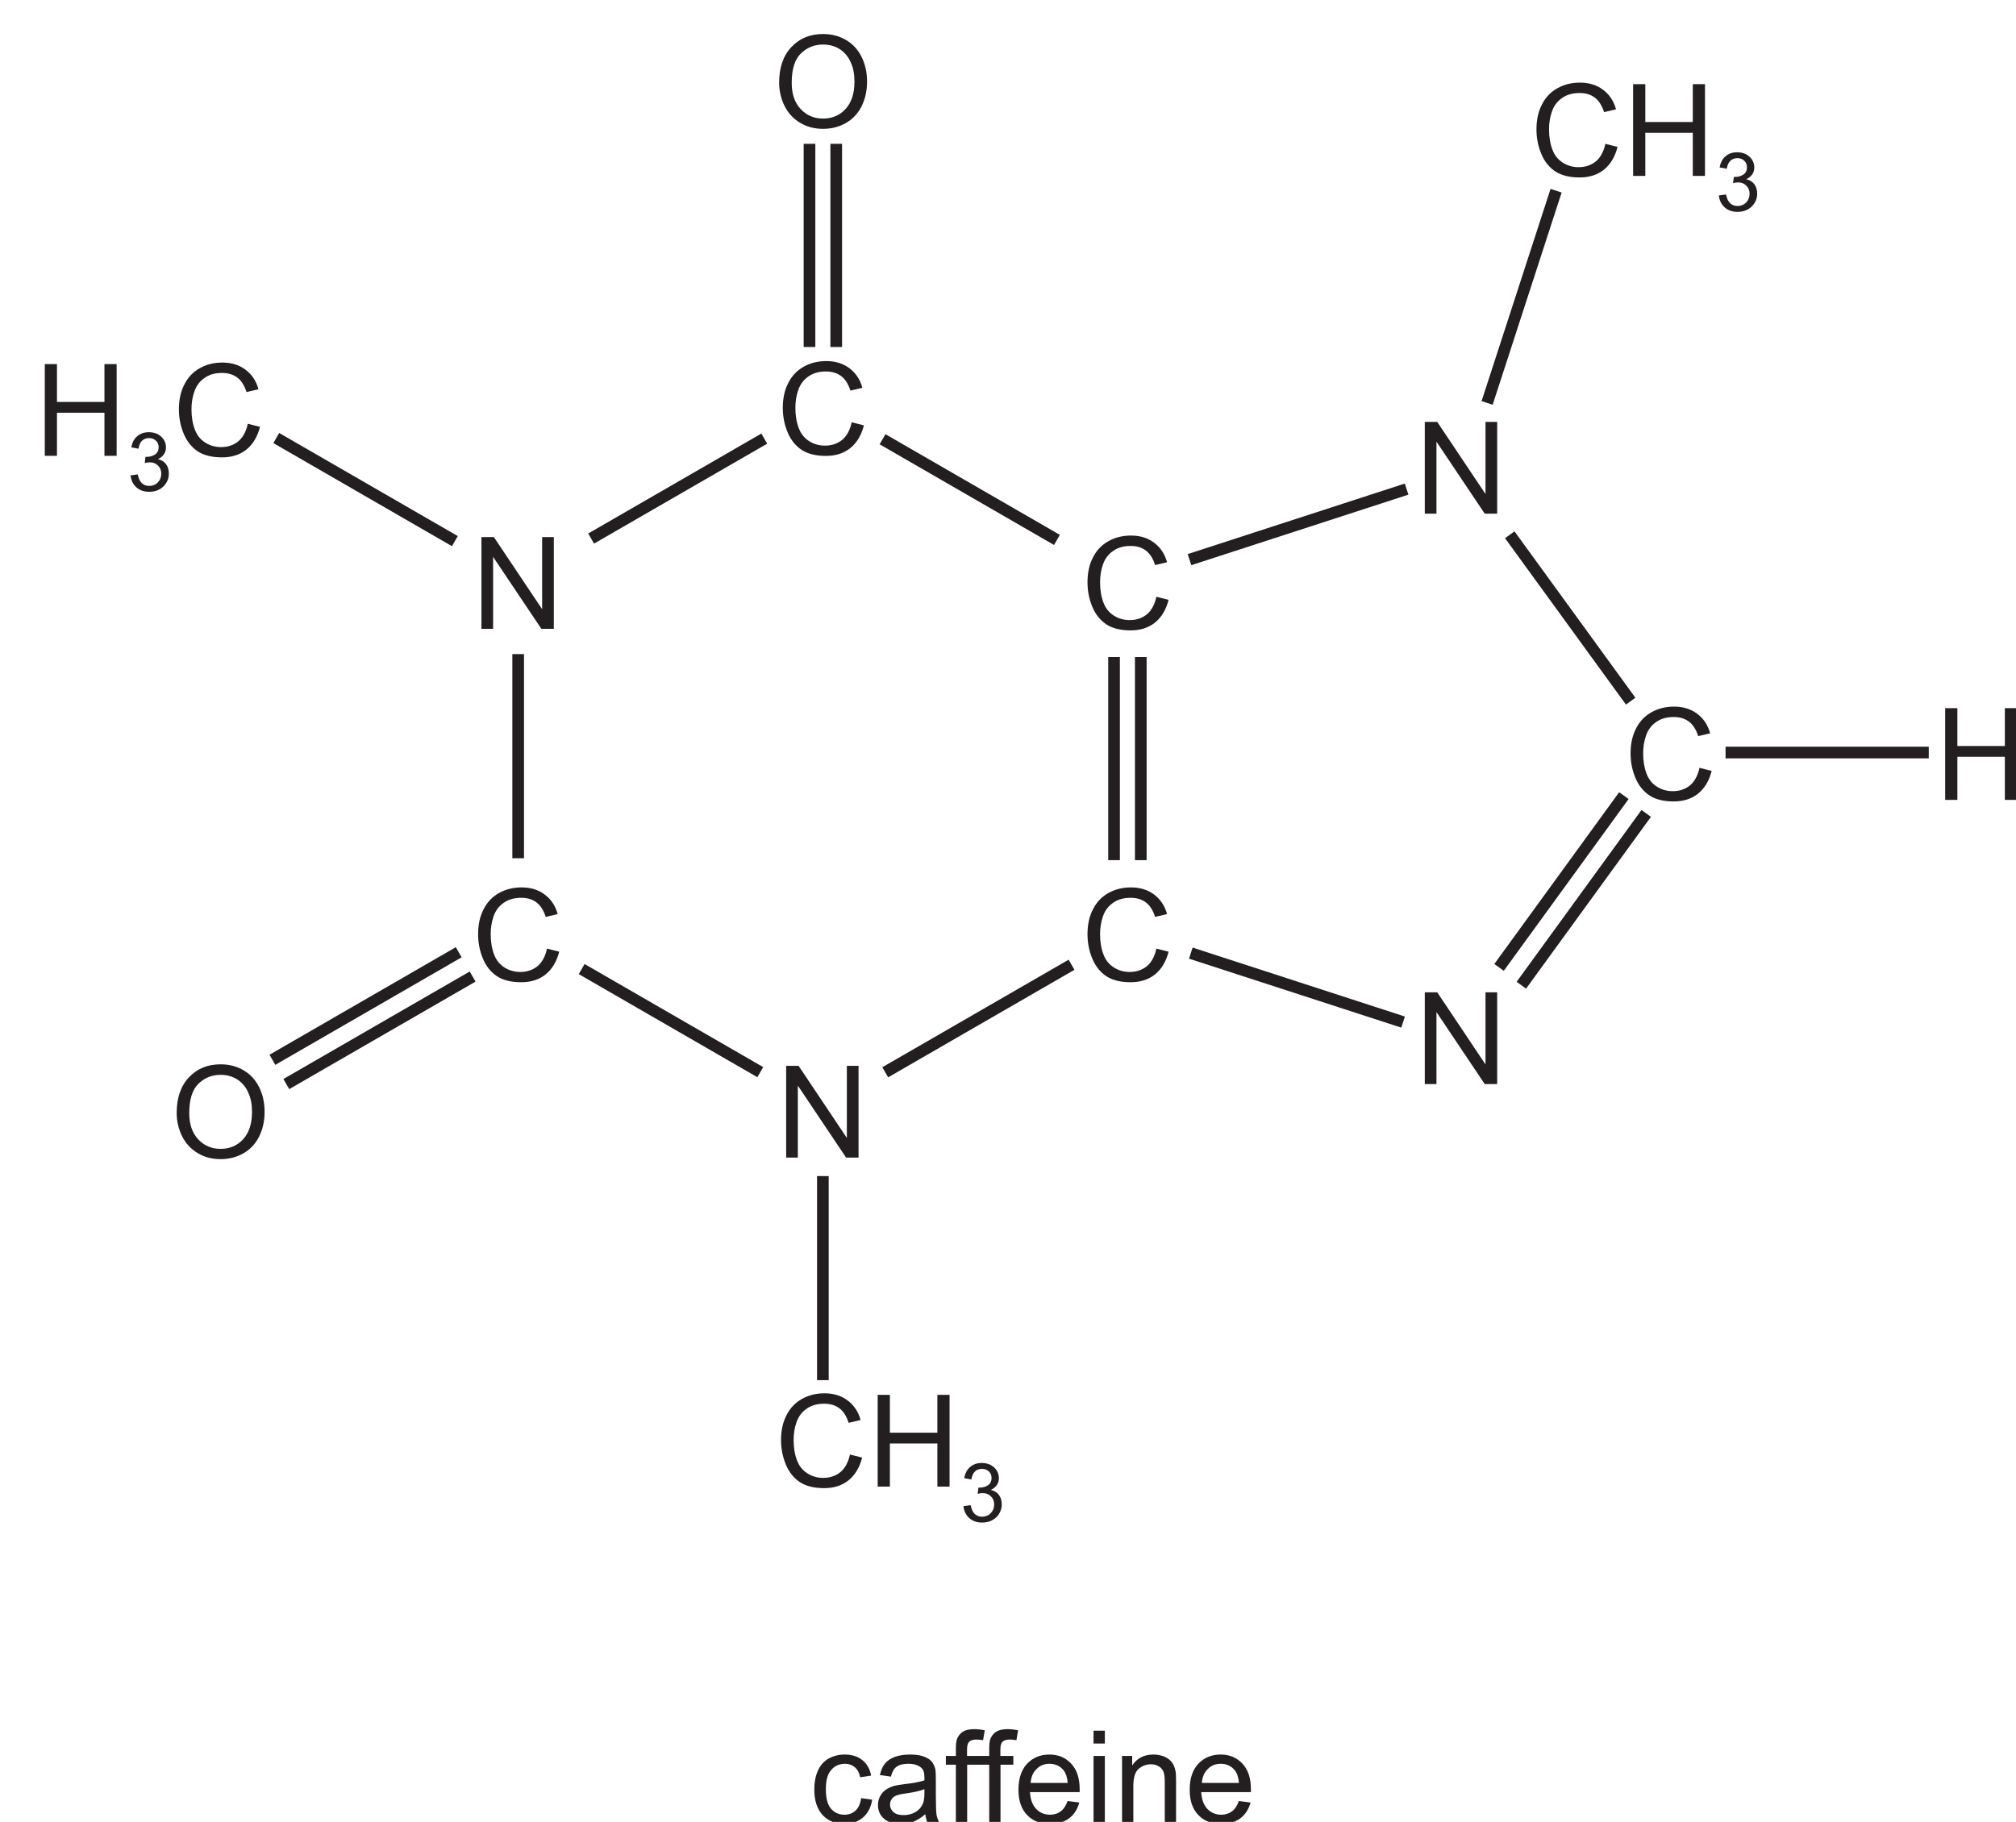
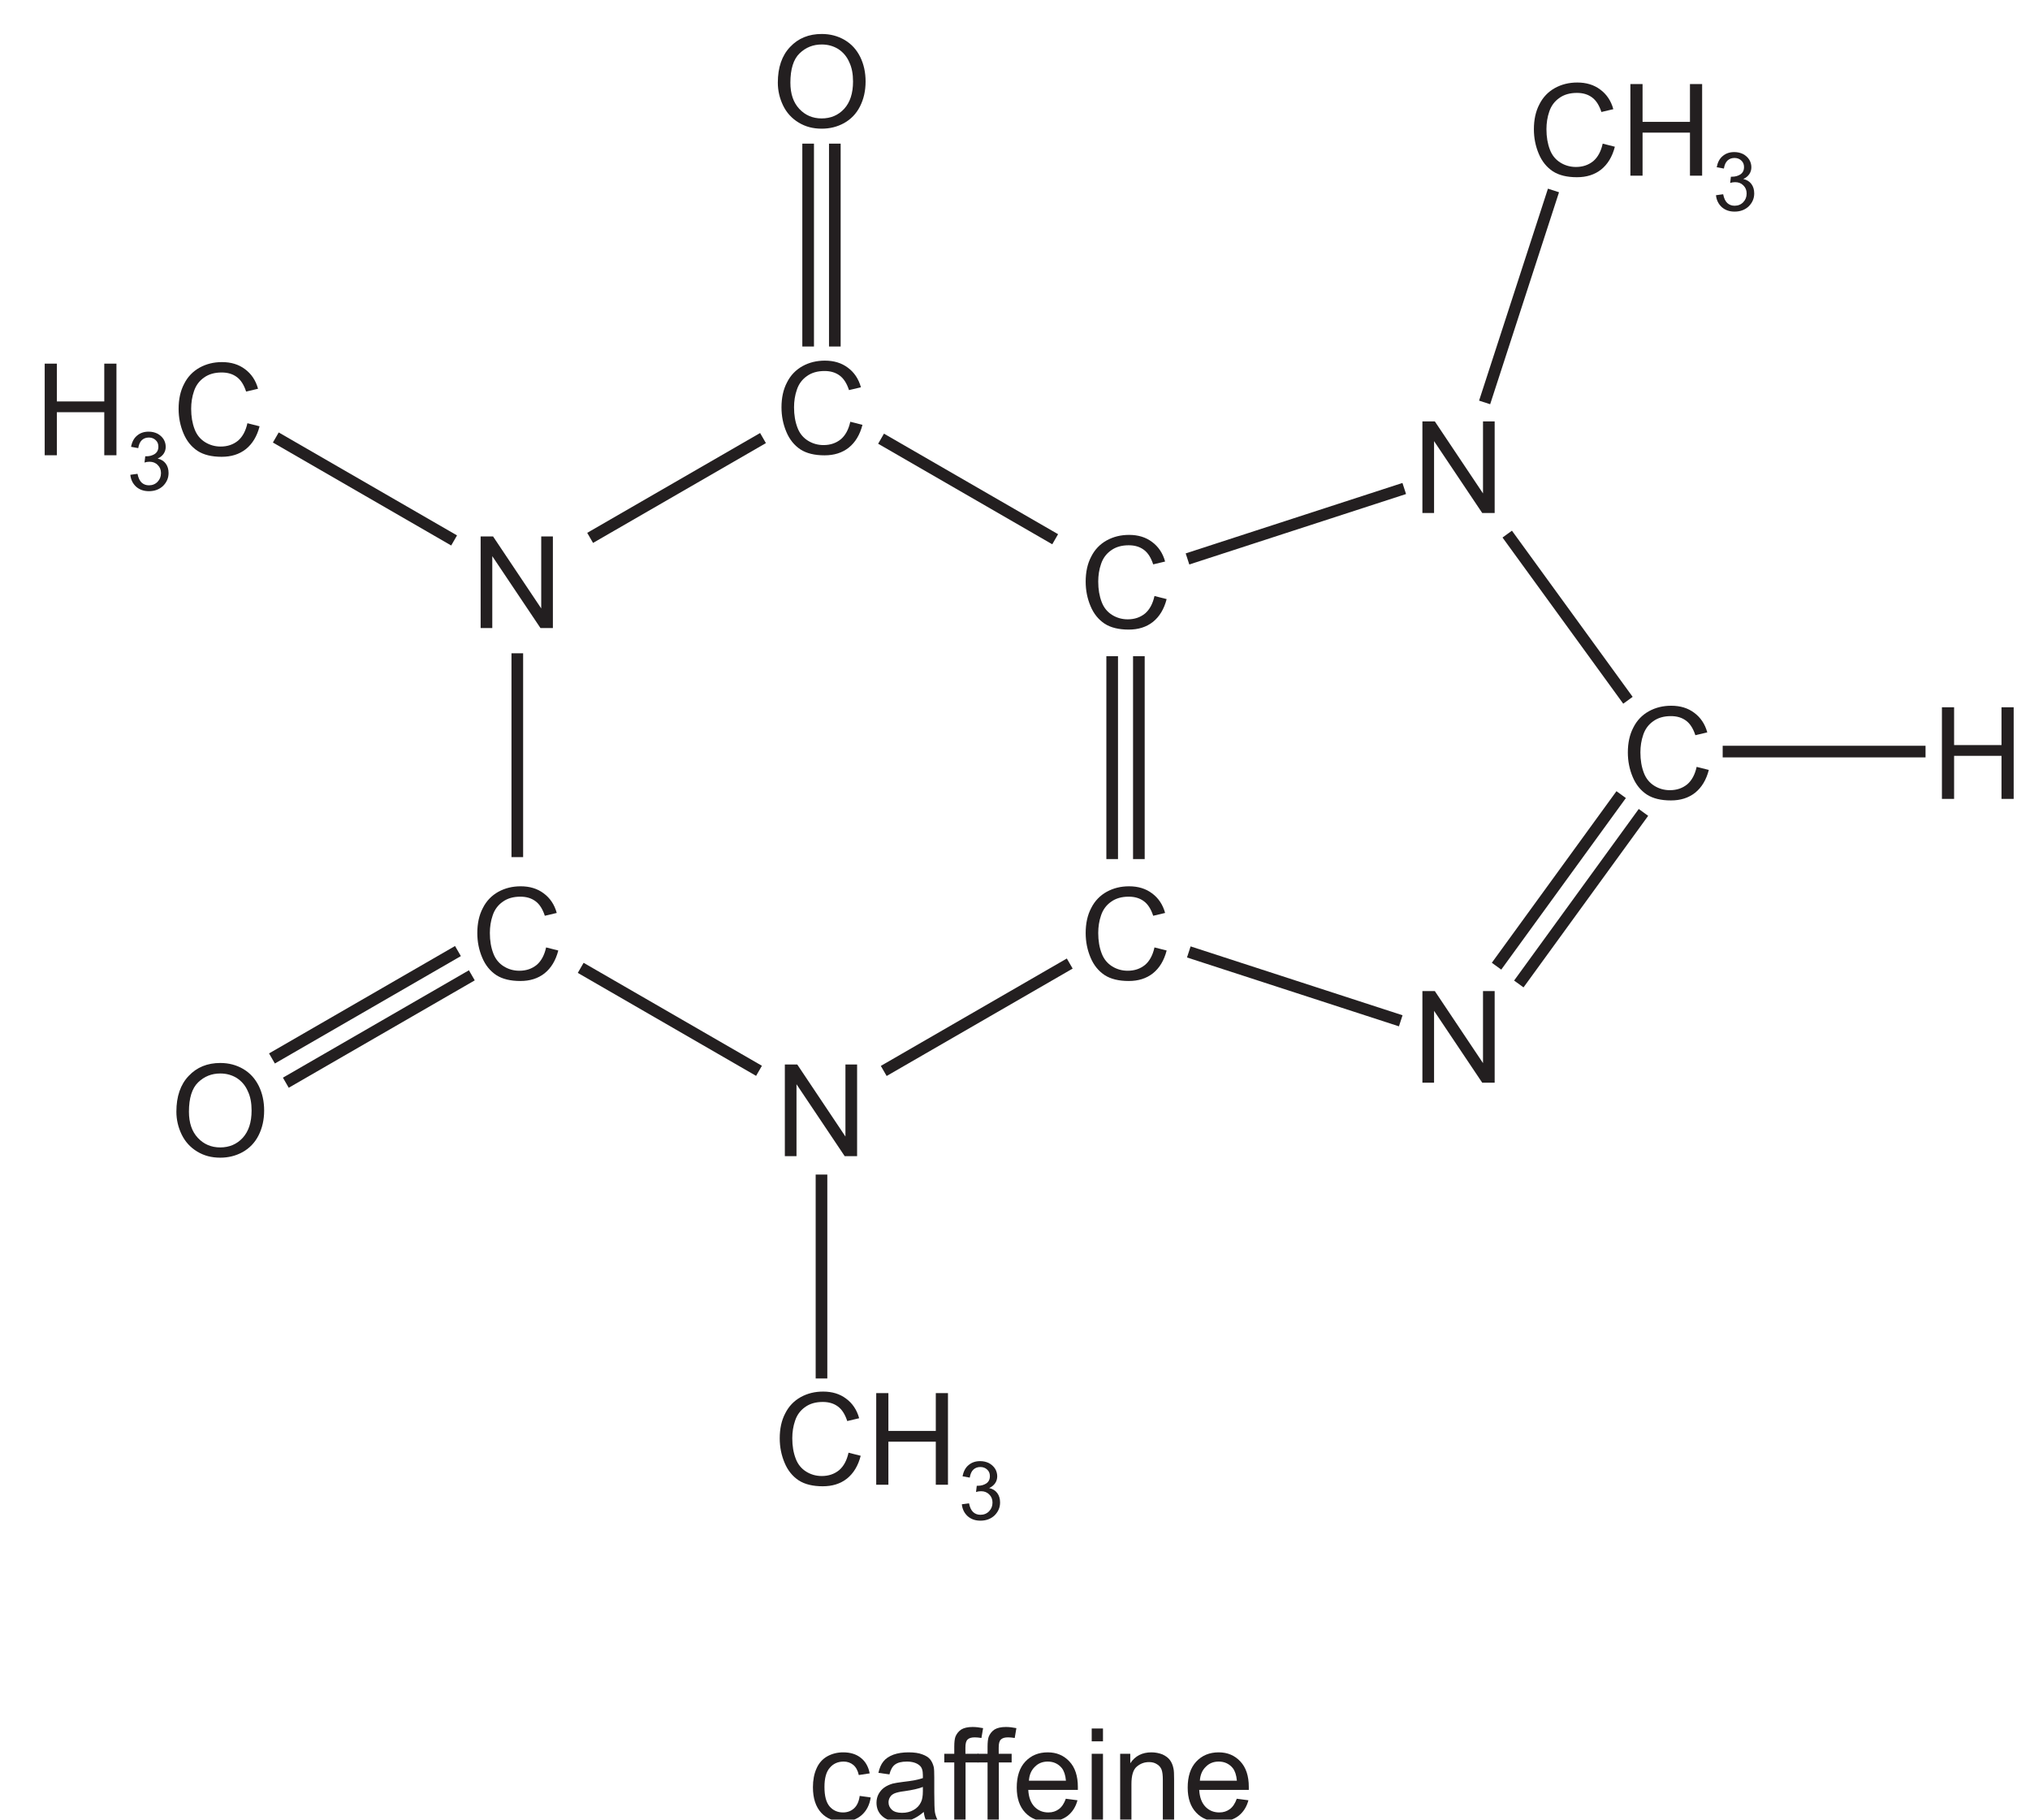
- <svg xmlns="http://www.w3.org/2000/svg" xmlns:xlink="http://www.w3.org/1999/xlink" data-id="0620_2022ON_11_q08_figA" data-width-mm="60.96" data-height-mm="55.1" data-measure="false" data-source="0620/11 ON 2022 p4" version="1.1" width="172.8" height="156.200" viewBox="0 0 172.8 156.200">
+ <svg xmlns="http://www.w3.org/2000/svg" xmlns:xlink="http://www.w3.org/1999/xlink" data-id="0620_2022ON_11_q08_figA" data-width-mm="61.49" data-height-mm="55.1" data-measure="false" data-source="0620/11 ON 2022 p4" version="1.1" width="174.292" height="156.200" viewBox="0 0 174.292 156.200">
  <defs>
    <clipPath id="clip_1">
-       <path transform="matrix(1,0,0,-1,-209.200,547.2)" d="M209.2 391H382V547.2H209.2Z" />
+       <path transform="matrix(1,0,0,-1,-209.200,547.2)" d="M209.2 391H383.492V547.2H209.2Z" />
    </clipPath>
    <clipPath id="clip_2">
      <path transform="matrix(1,0,0,-1,-209.200,547.2)" d="M0 0H595V842H0Z" />
    </clipPath>
    <path id="font_3_28" d="M.166 0V.561L.542 0H.639V.715H.548V.153L.172 .715H.075V0H.166Z" />
    <path id="font_3_29" d="M.088 .169C.115 .113 .156 .068 .209 .036 .263 .003 .322-.012 .390-.012 .452-.012 .510 .002 .563 .031 .617 .061 .659 .104 .688 .161 .717 .218 .732 .283 .732 .356 .732 .427 .718 .491 .690 .548 .662 .604 .623 .648 .569 .680 .516 .711 .457 .727 .390 .727 .289 .727 .207 .694 .143 .626 .079 .559 .047 .466 .047 .347 .047 .285 .061 .225 .088 .169M.217 .576C.266 .623 .323 .645 .390 .645 .438 .645 .480 .633 .518 .610 .556 .585 .585 .552 .604 .508 .625 .465 .634 .414 .634 .356 .634 .264 .611 .194 .565 .143 .519 .093 .460 .068 .389 .068 .319 .068 .261 .093 .215 .142 .168 .192 .145 .260 .145 .347 .145 .453 .169 .530 .217 .576Z" />
    <path id="font_3_18" d="M.513 .114C.475 .083 .430 .068 .377 .068 .334 .068 .293 .079 .256 .102 .219 .125 .191 .158 .174 .203 .156 .25 .147 .302 .147 .363 .147 .410 .154 .457 .169 .500 .184 .545 .210 .580 .247 .606 .284 .633 .330 .646 .385 .646 .433 .646 .472 .634 .504 .610 .535 .587 .559 .549 .576 .497L.669 .519C.651 .585 .616 .636 .567 .672 .518 .709 .458 .727 .388 .727 .323 .727 .266 .713 .213 .684 .161 .655 .120 .613 .092 .557 .063 .502 .049 .437 .049 .362 .049 .294 .062 .230 .087 .171 .112 .111 .149 .066 .197 .034 .245 .003 .308-.012 .385-.012 .459-.012 .522 .007 .574 .048 .625 .089 .661 .148 .681 .226L.586 .250C.573 .190 .548 .144 .513 .114Z" />
    <path id="font_3_23" d="M.175 0V.336H.545V0H.640V.715H.545V.420H.175V.715H.080V0H.175Z" />
    <path id="font_3_8" d="M.112 .043C.154 .006 .206-.012 .269-.012 .338-.012 .396 .009 .442 .052 .487 .097 .510 .149 .510 .211 .510 .258 .498 .296 .475 .327 .452 .358 .419 .378 .376 .388 .409 .403 .433 .423 .450 .448 .467 .473 .475 .502 .475 .532 .475 .565 .466 .597 .449 .625 .431 .653 .406 .676 .373 .694 .340 .710 .305 .718 .265 .718 .209 .718 .161 .702 .123 .669 .085 .638 .061 .591 .050 .532L.138 .516C.145 .559 .159 .592 .182 .614 .205 .635 .233 .646 .268 .646 .302 .646 .330 .635 .352 .614 .375 .593 .385 .567 .385 .534 .385 .494 .370 .464 .340 .444 .310 .425 .276 .416 .239 .416 .235 .416 .230 .416 .224 .416L.215 .339C.239 .347 .260 .349 .277 .349 .317 .349 .351 .336 .377 .309 .404 .283 .417 .250 .417 .210 .417 .167 .403 .132 .375 .103 .347 .074 .311 .060 .269 .060 .234 .060 .204 .071 .180 .093 .156 .115 .139 .151 .129 .201L.041 .189C.047 .129 .071 .081 .112 .043Z" />
    <path id="font_3_43" d="M.360 .092C.337 .071 .308 .060 .274 .060 .231 .060 .196 .076 .169 .107 .142 .139 .129 .189 .129 .259 .129 .328 .143 .378 .171 .409 .198 .441 .234 .457 .279 .457 .308 .457 .333 .448 .354 .431 .375 .413 .389 .388 .397 .352L.482 .365C.472 .417 .449 .458 .413 .486 .377 .515 .331 .529 .275 .529 .231 .529 .189 .519 .151 .498 .114 .477 .085 .445 .067 .403 .048 .361 .039 .312 .039 .257 .039 .170 .061 .104 .104 .057 .147 .011 .204-.011 .275-.011 .331-.011 .379 .005 .418 .038 .457 .072 .481 .118 .490 .177L.404 .189C.398 .145 .383 .113 .360 .092Z" />
    <path id="font_3_41" d="M.421 0H.513C.502 .019 .495 .040 .491 .062 .488 .083 .486 .135 .486 .216V.333C.486 .372 .485 .399 .482 .414 .476 .438 .467 .458 .454 .474 .441 .490 .421 .503 .393 .513 .365 .524 .329 .529 .285 .529 .240 .529 .201 .523 .167 .511 .133 .498 .107 .481 .089 .458 .071 .436 .058 .406 .050 .369L.136 .357C.145 .394 .160 .420 .180 .434 .200 .449 .230 .457 .272 .457 .316 .457 .350 .446 .372 .426 .389 .412 .397 .388 .397 .351 .397 .348 .397 .340 .397 .328 .363 .316 .311 .306 .239 .298 .205 .294 .179 .289 .161 .285 .138 .278 .117 .269 .098 .256 .079 .243 .064 .226 .052 .205 .041 .185 .035 .161 .035 .136 .035 .093 .050 .057 .081 .030 .112 .002 .156-.011 .213-.011 .247-.011 .280-.005 .310 .005 .340 .017 .371 .036 .404 .064 .407 .039 .412 .018 .421 0M.397 .227C.397 .188 .392 .159 .382 .140 .370 .114 .351 .094 .324 .079 .298 .064 .268 .057 .234 .057 .199 .057 .173 .065 .156 .080 .138 .097 .129 .115 .129 .139 .129 .154 .133 .168 .141 .180 .149 .194 .161 .202 .176 .209 .191 .215 .217 .222 .253 .226 .317 .235 .365 .246 .397 .259V.227Z" />
    <path id="font_3_46" d="M.174 0V.450H.274V.518H.173V.566C.173 .597 .178 .618 .190 .629 .201 .640 .219 .646 .246 .646 .263 .646 .280 .644 .298 .641L.311 .718C.281 .724 .254 .727 .229 .727 .191 .727 .161 .720 .140 .707 .118 .692 .104 .673 .095 .651 .089 .634 .086 .608 .086 .573V.518H.008V.450H.086V0H.174Z" />
    <path id="font_3_45" d="M.365 .086C.342 .069 .315 .060 .283 .060 .239 .060 .203 .075 .174 .105 .145 .136 .129 .179 .126 .236H.513C.513 .246 .513 .254 .513 .259 .513 .345 .491 .411 .447 .458 .403 .505 .347 .529 .278 .529 .206 .529 .148 .505 .103 .457 .058 .409 .036 .341 .036 .254 .036 .170 .058 .105 .103 .058 .147 .011 .207-.011 .283-.011 .343-.011 .392 .003 .431 .032 .469 .061 .496 .102 .510 .155L.419 .167C.406 .130 .388 .103 .365 .086M.177 .416C.204 .444 .238 .457 .278 .457 .323 .457 .360 .440 .388 .406 .405 .384 .416 .352 .420 .308H.131C.134 .353 .149 .389 .177 .416Z" />
    <path id="font_3_49" d="M.153 .615V.715H.065V.615H.153M.153 0V.518H.065V0H.153Z" />
    <path id="font_3_53" d="M.153 0V.282C.153 .349 .167 .394 .194 .417 .222 .441 .253 .453 .291 .453 .314 .453 .334 .448 .351 .437 .369 .427 .381 .412 .388 .395 .395 .377 .398 .350 .398 .314V0H.486V.319C.486 .358 .485 .388 .481 .403 .476 .429 .467 .450 .454 .468 .441 .486 .421 .501 .395 .513 .369 .523 .340 .529 .309 .529 .237 .529 .182 .501 .144 .444V.518H.065V0H.153Z" />
  </defs>
  <g clip-path="url(#clip_1)">
    <g clip-path="url(#clip_2)">
      <use data-text="N" xlink:href="#font_3_28" transform="matrix(11,0,0,-11,66.560,99.247)" fill="#231f20" />
      <use data-text="O" xlink:href="#font_3_29" transform="matrix(11,0,0,-11,14.627,99.247)" fill="#231f20" />
      <use data-text="C" xlink:href="#font_3_18" transform="matrix(11,0,0,-11,40.442,84.080)" fill="#231f20" />
      <use data-text="C" xlink:href="#font_3_18" transform="matrix(11,0,0,-11,66.558,38.955)" fill="#231f20" />
      <use data-text="C" xlink:href="#font_3_18" transform="matrix(11,0,0,-11,92.675,84.080)" fill="#231f20" />
      <use data-text="C" xlink:href="#font_3_18" transform="matrix(11,0,0,-11,139.225,68.580)" fill="#231f20" />
      <use data-text="H" xlink:href="#font_3_23" transform="matrix(11,0,0,-11,165.850,68.580)" fill="#231f20" />
      <use data-text="C" xlink:href="#font_3_18" transform="matrix(11,0,0,-11,92.675,53.914)" fill="#231f20" />
      <use data-text="N" xlink:href="#font_3_28" transform="matrix(11,0,0,-11,121.300,44.039)" fill="#231f20" />
      <use data-text="N" xlink:href="#font_3_28" transform="matrix(11,0,0,-11,121.300,92.944)" fill="#231f20" />
      <use data-text="N" xlink:href="#font_3_28" transform="matrix(11,0,0,-11,40.441,53.914)" fill="#231f20" />
      <use data-text="H" xlink:href="#font_3_23" transform="matrix(11,0,0,-11,2.958,39.081)" fill="#231f20" />
      <use data-text="3" xlink:href="#font_3_8" transform="matrix(7,0,0,-7,10.903,42.081)" fill="#231f20" />
      <use data-text="C" xlink:href="#font_3_18" transform="matrix(11,0,0,-11,14.796,39.081)" fill="#231f20" />
      <use data-text="C" xlink:href="#font_3_18" transform="matrix(11,0,0,-11,131.158,15.081)" fill="#231f20" />
      <use data-text="H" xlink:href="#font_3_23" transform="matrix(11,0,0,-11,139.102,15.081)" fill="#231f20" />
      <use data-text="3" xlink:href="#font_3_8" transform="matrix(7,0,0,-7,147.044,18.081)" fill="#231f20" />
      <use data-text="C" xlink:href="#font_3_18" transform="matrix(11,0,0,-11,66.407,127.455)" fill="#231f20" />
      <use data-text="H" xlink:href="#font_3_23" transform="matrix(11,0,0,-11,74.351,127.455)" fill="#231f20" />
      <use data-text="3" xlink:href="#font_3_8" transform="matrix(7,0,0,-7,82.295,130.455)" fill="#231f20" />
      <path transform="matrix(1,0,0,-1,-209.200,547.2)" stroke-width="1" stroke-linecap="butt" stroke-miterlimit="10" stroke-linejoin="miter" fill="none" stroke="#231f20" d="M253.615 473.619V491.119M279.732 428.869V446.369M274.367 455.277 259.058 464.116M248.189 500.806 232.88 509.645M301.046 464.486 285.076 455.266M248.519 465.558 232.55 456.338M249.711 463.475 233.741 454.256M306.981 490.869V473.452M374.523 482.681H357.106M304.69 490.869V473.452" />
      <use data-text="O" xlink:href="#font_3_29" transform="matrix(11,0,0,-11,66.266,10.914)" fill="#231f20" />
      <path transform="matrix(1,0,0,-1,-209.200,547.2)" stroke-width="1" stroke-linecap="butt" stroke-miterlimit="10" stroke-linejoin="miter" fill="none" stroke="#231f20" d="M280.877 534.869V517.452M278.586 534.869V517.452M284.846 509.541 299.795 500.91M259.868 501.026 274.71 509.595M329.465 459.571 311.268 465.483M336.667 512.654 342.579 530.85M350.304 477.46 339.602 462.732M348.391 478.987 337.69 464.259M338.608 501.35 348.972 487.086M311.156 499.219 329.766 505.266" />
      <use data-text="c" xlink:href="#font_3_43" transform="matrix(11,0,0,-11,69.368,156.247)" fill="#231f20" />
      <use data-text="a" xlink:href="#font_3_41" transform="matrix(11,0,0,-11,74.869,156.247)" fill="#231f20" />
      <use data-text="f" xlink:href="#font_3_46" transform="matrix(11,0,0,-11,80.986,156.247)" fill="#231f20" />
      <use data-text="f" xlink:href="#font_3_46" transform="matrix(11,0,0,-11,83.844,156.247)" fill="#231f20" />
      <use data-text="e" xlink:href="#font_3_45" transform="matrix(11,0,0,-11,86.900,156.247)" fill="#231f20" />
      <use data-text="i" xlink:href="#font_3_49" transform="matrix(11,0,0,-11,93.017,156.247)" fill="#231f20" />
      <use data-text="n" xlink:href="#font_3_53" transform="matrix(11,0,0,-11,95.460,156.247)" fill="#231f20" />
      <use data-text="e" xlink:href="#font_3_45" transform="matrix(11,0,0,-11,101.577,156.247)" fill="#231f20" />
    </g>
  </g>
</svg>
